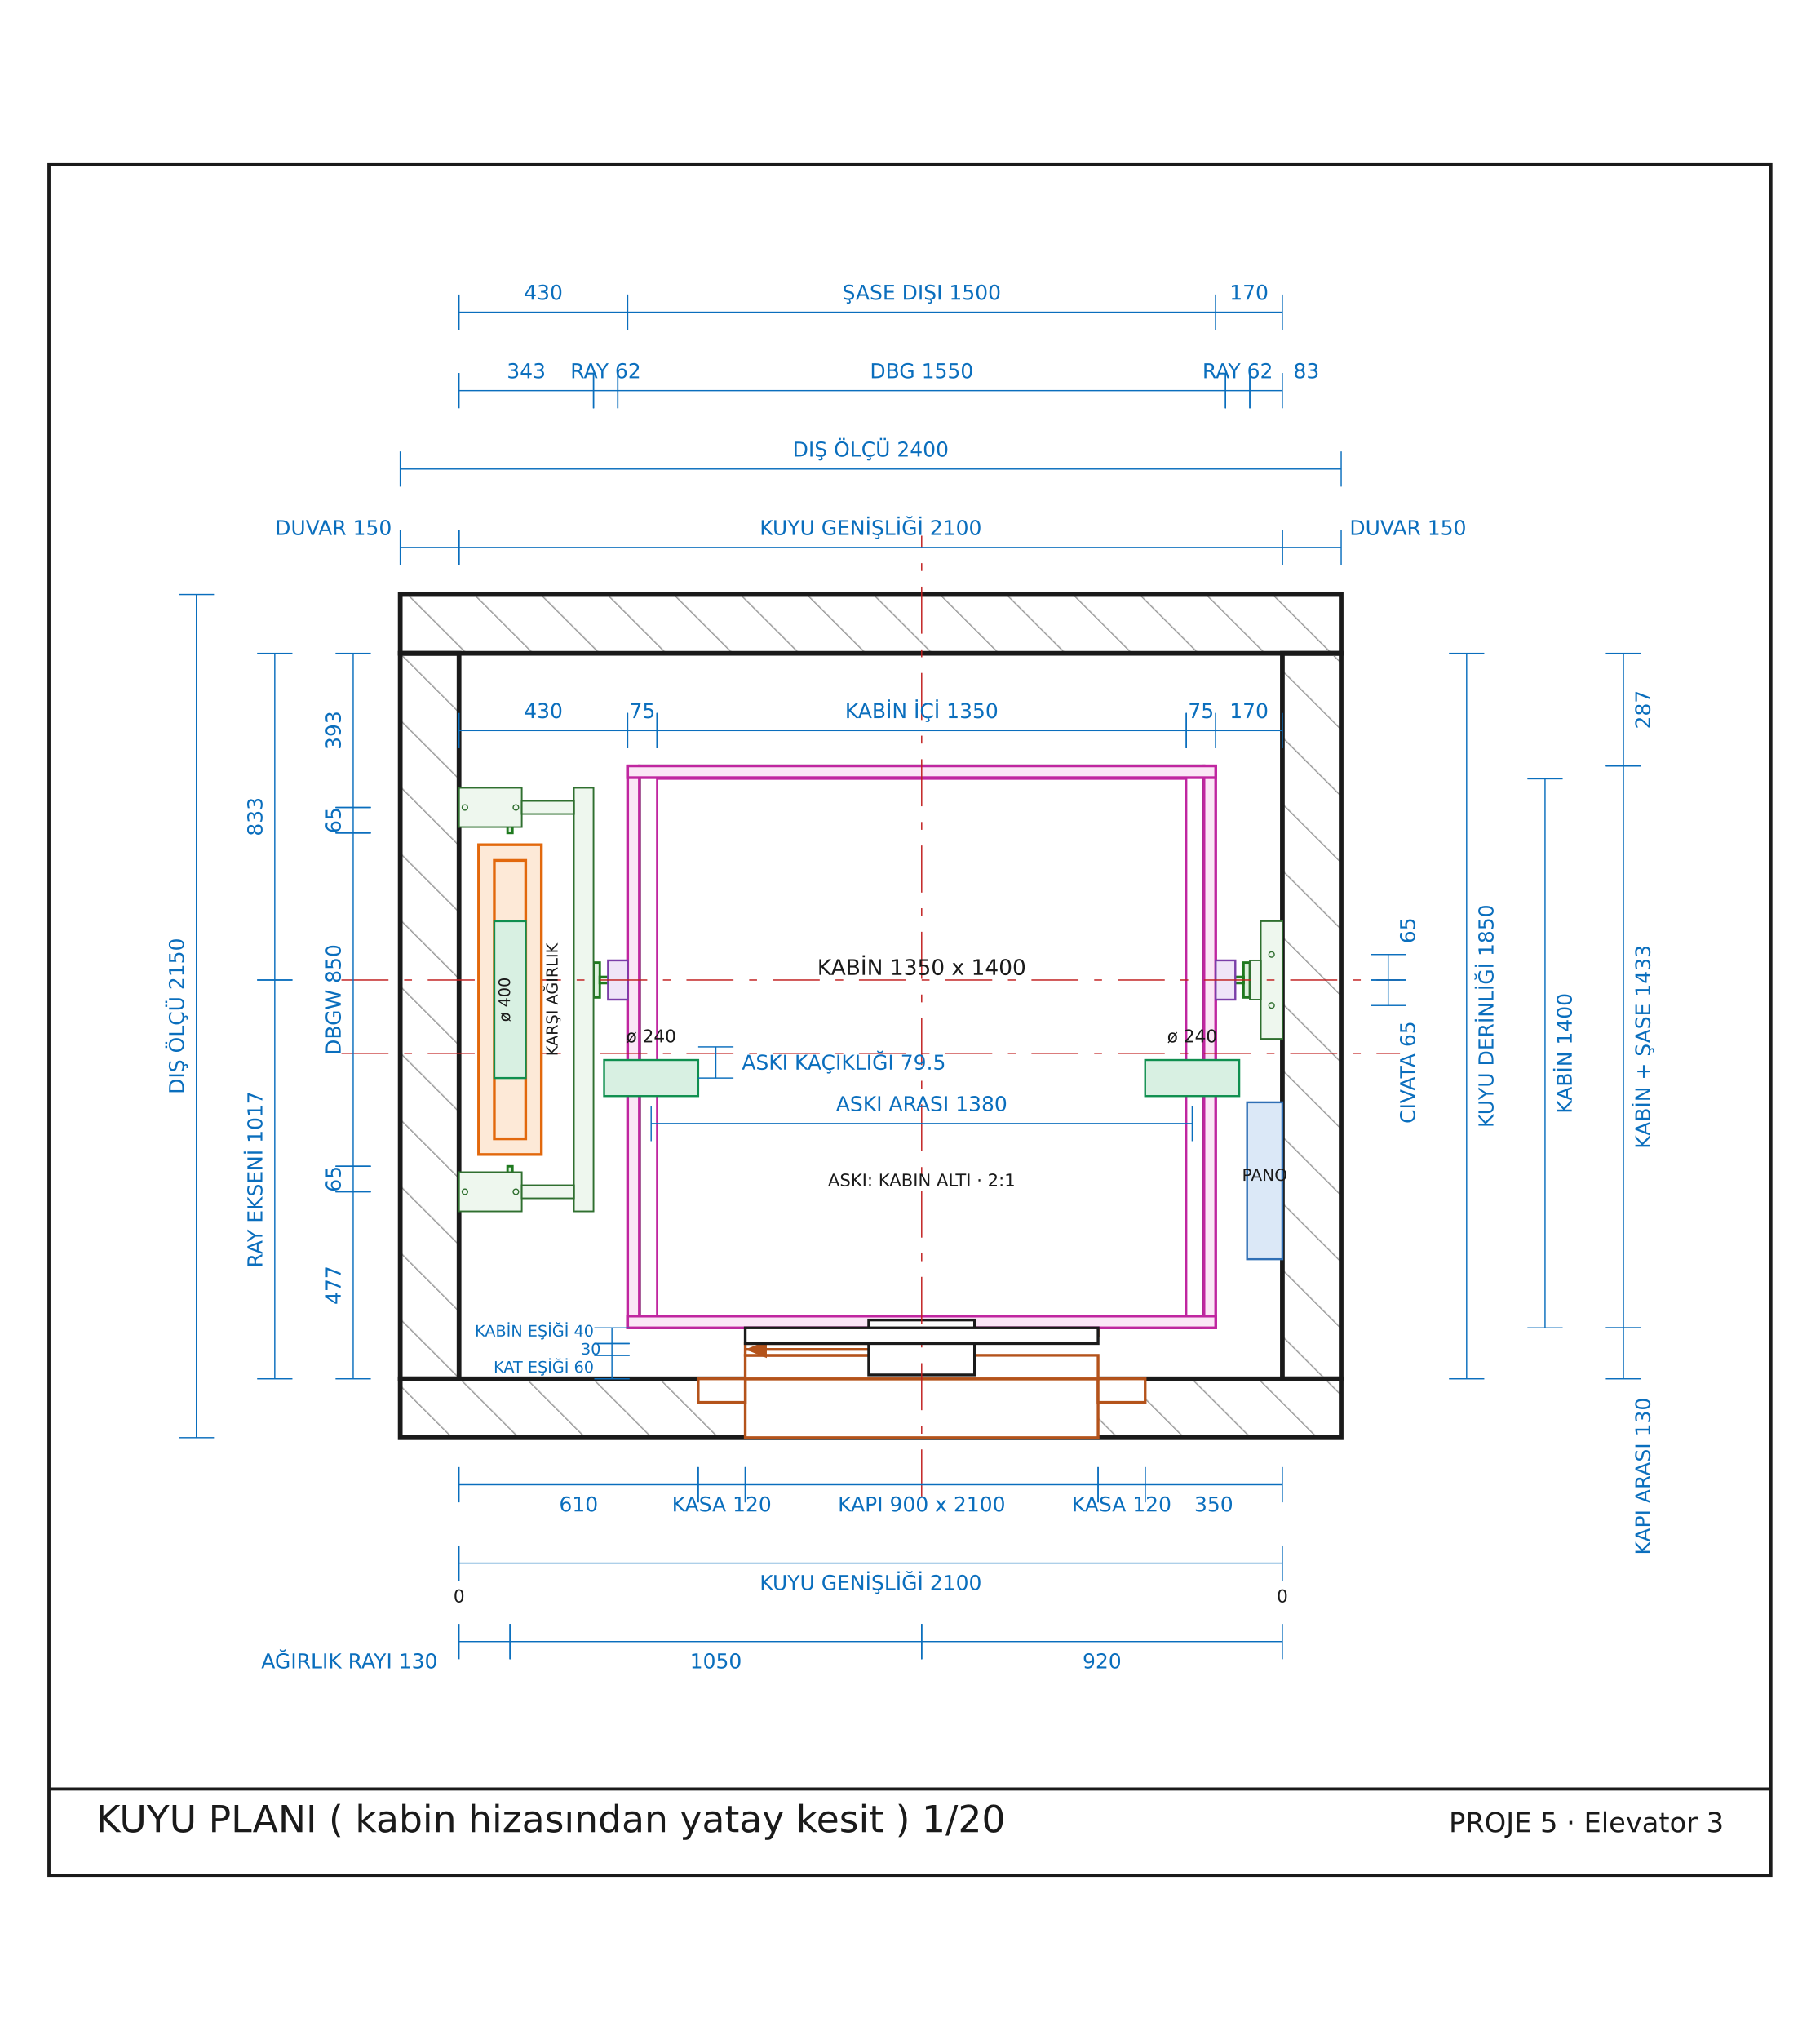
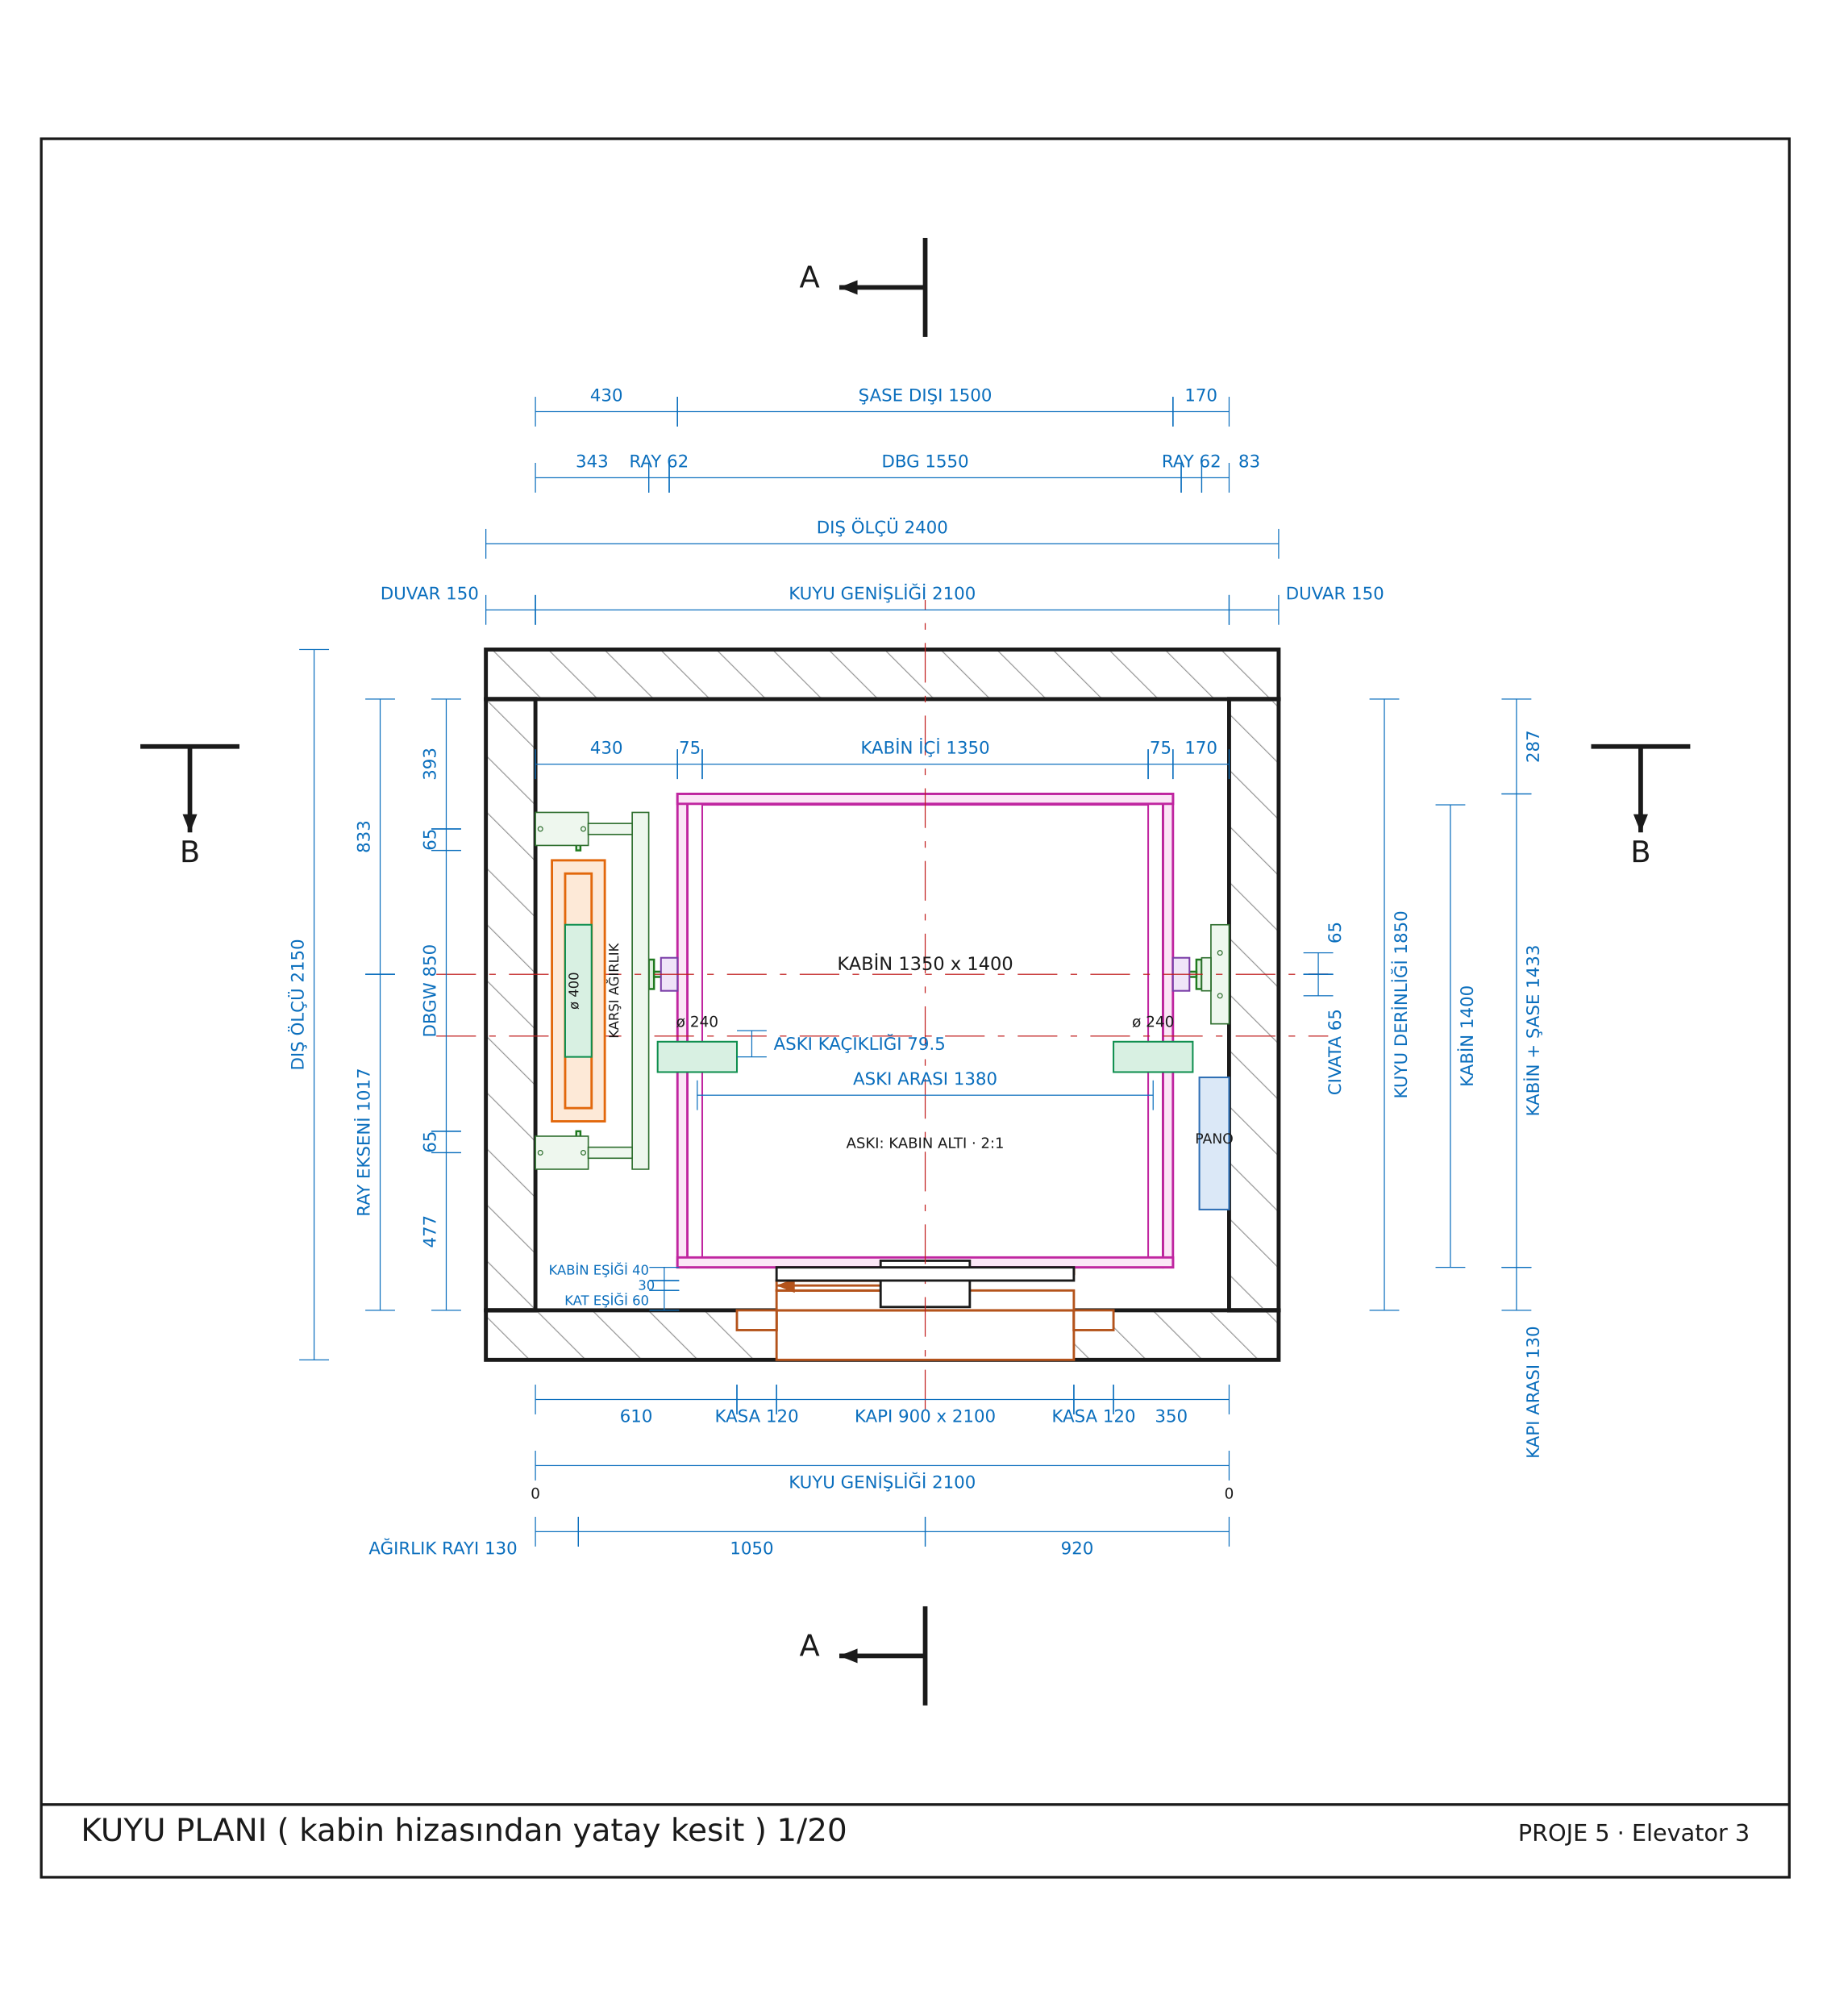
- <svg xmlns="http://www.w3.org/2000/svg" viewBox="-1166 -3516 4632 5202" width="232mm" height="260mm">
+ <svg xmlns="http://www.w3.org/2000/svg" viewBox="-1616 -3966 5532 6102" width="277mm" height="305mm">
  <defs>
    <pattern id="tarama" width="120" height="120" patternUnits="userSpaceOnUse" patternTransform="rotate(45)">
      <line x1="0" y1="0" x2="0" y2="120" stroke="#9a9a9a" stroke-width="6" />
    </pattern>
    <pattern id="tugla" width="240" height="120" patternUnits="userSpaceOnUse">
      <rect width="240" height="120" fill="#fdf3ee" />
      <path d="M0 0 H240 M0 60 H240 M120 0 V60 M0 60 V120 M240 60 V120" stroke="#c08a6a" stroke-width="5" fill="none" />
    </pattern>
  </defs>
  <rect x="-100000" y="-100000" width="200000" height="200000" fill="#ffffff" />
  <g transform="scale(1,-1)">
    <rect x="-150.0" y="-150.0" width="2400.0" height="150.0" fill="url(#tarama)" stroke="none" />
    <rect x="-150.0" y="-150.0" width="2400.0" height="150.0" fill="none" stroke="#1a1a1a" stroke-width="12" />
    <rect x="-150.0" y="1850.0" width="2400.0" height="150.0" fill="url(#tarama)" stroke="none" />
    <rect x="-150.0" y="1850.0" width="2400.0" height="150.0" fill="none" stroke="#1a1a1a" stroke-width="12" />
    <rect x="-150.0" y="0.0" width="150.0" height="1850.0" fill="url(#tarama)" stroke="none" />
    <rect x="-150.0" y="0.0" width="150.0" height="1850.0" fill="none" stroke="#1a1a1a" stroke-width="12" />
    <rect x="2100.0" y="0.0" width="150.0" height="1850.0" fill="url(#tarama)" stroke="none" />
    <rect x="2100.0" y="0.0" width="150.0" height="1850.0" fill="none" stroke="#1a1a1a" stroke-width="12" />
    <rect x="0.0" y="0.0" width="2100.0" height="1850.0" fill="none" stroke="#1a1a1a" stroke-width="6" />
    <rect x="730.0" y="-150.0" width="900.0" height="150.0" fill="#ffffff" stroke="#b4531b" stroke-width="7" />
    <rect x="610.0" y="-60.0" width="120.0" height="60.0" fill="#ffffff" stroke="#b4531b" stroke-width="7" />
    <rect x="1630.0" y="-60.0" width="120.0" height="60.0" fill="#ffffff" stroke="#b4531b" stroke-width="7" />
    <rect x="730.0" y="0.0" width="900.0" height="60.0" fill="#ffffff" stroke="#b4531b" stroke-width="7" />
    <rect x="730.0" y="60.0" width="450.0" height="30.0" fill="#ffffff" stroke="#b4531b" stroke-width="7" />
    <rect x="1180.0" y="110.0" width="450.0" height="30.0" fill="#ffffff" stroke="#b4531b" stroke-width="7" />
    <line x1="1045.0" y1="75.0" x2="730.0" y2="75.0" stroke="#b4531b" stroke-width="7" />
    <polygon points="730.0,75.0 785.0,53.0 785.0,97.0" fill="#b4531b" />
    <rect x="460.0" y="130.0" width="1440.0" height="1433.0" fill="#ffffff" stroke="#1a1a1a" stroke-width="7" />
    <rect x="505.0" y="130.0" width="1350.0" height="1400.0" fill="none" stroke="#c026a0" stroke-width="5" />
    <rect x="430.0" y="130.0" width="30.0" height="1433.0" fill="#fbe6f6" stroke="#c026a0" stroke-width="7" />
    <rect x="1900.0" y="130.0" width="30.0" height="1433.0" fill="#fbe6f6" stroke="#c026a0" stroke-width="7" />
    <rect x="430.0" y="130.0" width="1500.0" height="30.0" fill="#fbe6f6" stroke="#c026a0" stroke-width="7" />
    <rect x="430.0" y="1533.0" width="1500.0" height="30.0" fill="#fbe6f6" stroke="#c026a0" stroke-width="7" />
    <rect x="1045.0" y="10.0" width="270.0" height="140.0" fill="#ffffff" stroke="#1a1a1a" stroke-width="7" />
    <line x1="1180.0" y1="-300.0" x2="1180.0" y2="2150.0" stroke="#c01c1c" stroke-width="3" stroke-dasharray="120 40 20 40" />
    <line x1="-300.0" y1="830.0" x2="2400.0" y2="830.0" stroke="#c01c1c" stroke-width="3" stroke-dasharray="120 40 20 40" />
    <rect x="343.0" y="972.5" width="16.0" height="89.0" fill="#dff0df" stroke="#1f7a1f" stroke-width="6" />
    <rect x="359.0" y="1009.0" width="46.0" height="16.0" fill="#dff0df" stroke="#1f7a1f" stroke-width="6" />
    <rect x="293.0" y="427.0" width="50.0" height="1080.0" fill="#eef7ee" stroke="#2f6f2f" stroke-width="4" />
    <rect x="380.0" y="967.0" width="50.0" height="100.0" fill="#efe4f8" stroke="#7a3ea8" stroke-width="5" />
    <rect x="2001.0" y="972.5" width="16.0" height="89.0" fill="#dff0df" stroke="#1f7a1f" stroke-width="6" />
    <rect x="1955.0" y="1009.0" width="46.0" height="16.0" fill="#dff0df" stroke="#1f7a1f" stroke-width="6" />
    <rect x="2045.0" y="867.0" width="55.0" height="300.0" fill="#eef7ee" stroke="#2f6f2f" stroke-width="4" />
    <circle cx="2072.5" cy="952.0" r="7.0" fill="none" stroke="#2f6f2f" stroke-width="3" />
    <circle cx="2072.5" cy="1082.0" r="7.0" fill="none" stroke="#2f6f2f" stroke-width="3" />
    <rect x="2017.0" y="967.0" width="28.0" height="100.0" fill="#eef7ee" stroke="#2f6f2f" stroke-width="4" />
    <rect x="1930.0" y="967.0" width="50.0" height="100.0" fill="#efe4f8" stroke="#7a3ea8" stroke-width="5" />
    <line x1="-300.0" y1="1017.0" x2="2400.0" y2="1017.0" stroke="#c01c1c" stroke-width="3" stroke-dasharray="120 40 20 40" />
    <rect x="370.0" y="721.0" width="240.0" height="92.0" fill="#d8f0e2" stroke="#0f8f4f" stroke-width="5" />
    <g transform="translate(490.0,858.0) scale(1,-1) rotate(-0.0)">
      <text x="0" y="0" font-family="DejaVu Sans, Arial" font-size="45" fill="#1a1a1a" text-anchor="middle">ø 240</text>
    </g>
    <rect x="1750.0" y="721.0" width="240.0" height="92.0" fill="#d8f0e2" stroke="#0f8f4f" stroke-width="5" />
    <g transform="translate(1870.0,858.0) scale(1,-1) rotate(-0.0)">
      <text x="0" y="0" font-family="DejaVu Sans, Arial" font-size="45" fill="#1a1a1a" text-anchor="middle">ø 240</text>
    </g>
    <g transform="translate(1180.0,491.0) scale(1,-1) rotate(-0.0)">
      <text x="0" y="0" font-family="DejaVu Sans, Arial" font-size="44" fill="#1a1a1a" text-anchor="middle">ASKI:  KABIN ALTI  ·  2:1</text>
    </g>
    <rect x="50.0" y="572.0" width="160.0" height="790.0" fill="#fde9d7" stroke="#e2680c" stroke-width="7" />
    <rect x="90.0" y="612.0" width="80.0" height="710.0" fill="#fde9d7" stroke="#e2680c" stroke-width="7" />
    <rect x="95.0" y="1444.4" width="70.0" height="12.6" fill="#dff0df" stroke="#1f7a1f" stroke-width="6" />
    <rect x="123.7" y="1392.0" width="12.6" height="52.4" fill="#dff0df" stroke="#1f7a1f" stroke-width="6" />
    <rect x="0.0" y="1407.0" width="160.0" height="100.0" fill="#eef7ee" stroke="#2f6f2f" stroke-width="4" />
    <circle cx="15.0" cy="1457.0" r="7.0" fill="none" stroke="#2f6f2f" stroke-width="3" />
    <circle cx="145.0" cy="1457.0" r="7.0" fill="none" stroke="#2f6f2f" stroke-width="3" />
    <rect x="160.0" y="1440.3" width="133.0" height="33.3" fill="#eef7ee" stroke="#2f6f2f" stroke-width="4" />
    <rect x="95.0" y="477.0" width="70.0" height="12.6" fill="#dff0df" stroke="#1f7a1f" stroke-width="6" />
    <rect x="123.7" y="489.6" width="12.6" height="52.4" fill="#dff0df" stroke="#1f7a1f" stroke-width="6" />
    <rect x="0.0" y="427.0" width="160.0" height="100.0" fill="#eef7ee" stroke="#2f6f2f" stroke-width="4" />
    <circle cx="15.0" cy="477.0" r="7.0" fill="none" stroke="#2f6f2f" stroke-width="3" />
    <circle cx="145.0" cy="477.0" r="7.0" fill="none" stroke="#2f6f2f" stroke-width="3" />
    <rect x="160.0" y="460.3" width="133.0" height="33.3" fill="#eef7ee" stroke="#2f6f2f" stroke-width="4" />
    <rect x="90.0" y="767.0" width="80.0" height="400.0" fill="#d8f0e2" stroke="#0f8f4f" stroke-width="5" />
    <g transform="translate(130.0,967.0) scale(1,-1) rotate(-90.0)">
      <text x="0" y="0" font-family="DejaVu Sans, Arial" font-size="40" fill="#1a1a1a" text-anchor="middle">ø 400</text>
    </g>
    <rect x="2010.0" y="305.0" width="90.0" height="400.0" fill="#dbe8f7" stroke="#2f6fb5" stroke-width="5" />
    <g transform="translate(2055.0,505.0) scale(1,-1) rotate(-0.0)">
      <text x="0" y="0" font-family="DejaVu Sans, Arial" font-size="42" fill="#1a1a1a" text-anchor="middle">PANO</text>
    </g>
    <line x1="-150.0" y1="2120.0" x2="0.0" y2="2120.0" stroke="#0a6ebd" stroke-width="3" />
    <line x1="-150.0" y1="2075.0" x2="-150.0" y2="2165.0" stroke="#0a6ebd" stroke-width="3" />
    <line x1="0.0" y1="2075.0" x2="0.0" y2="2165.0" stroke="#0a6ebd" stroke-width="3" />
    <g transform="translate(-320.4,2151.8) scale(1,-1) rotate(-0.0)">
-       <text x="0" y="0" font-family="DejaVu Sans, Arial" font-size="52.0" fill="#0a6ebd" text-anchor="middle">DUVAR 150</text>
+       <text x="0" y="0" font-family="DejaVu Sans, Arial" font-size="52" fill="#0a6ebd" text-anchor="middle">DUVAR 150</text>
    </g>
    <line x1="0.0" y1="2120.0" x2="2100.0" y2="2120.0" stroke="#0a6ebd" stroke-width="3" />
    <line x1="0.0" y1="2075.0" x2="0.0" y2="2165.0" stroke="#0a6ebd" stroke-width="3" />
    <line x1="2100.0" y1="2075.0" x2="2100.0" y2="2165.0" stroke="#0a6ebd" stroke-width="3" />
    <g transform="translate(1050.0,2151.8) scale(1,-1) rotate(-0.0)">
-       <text x="0" y="0" font-family="DejaVu Sans, Arial" font-size="52.0" fill="#0a6ebd" text-anchor="middle">KUYU GENİŞLİĞİ 2100</text>
+       <text x="0" y="0" font-family="DejaVu Sans, Arial" font-size="52" fill="#0a6ebd" text-anchor="middle">KUYU GENİŞLİĞİ 2100</text>
    </g>
    <line x1="2100.0" y1="2120.0" x2="2250.0" y2="2120.0" stroke="#0a6ebd" stroke-width="3" />
    <line x1="2100.0" y1="2075.0" x2="2100.0" y2="2165.0" stroke="#0a6ebd" stroke-width="3" />
    <line x1="2250.0" y1="2075.0" x2="2250.0" y2="2165.0" stroke="#0a6ebd" stroke-width="3" />
    <g transform="translate(2420.4,2151.8) scale(1,-1) rotate(-0.0)">
-       <text x="0" y="0" font-family="DejaVu Sans, Arial" font-size="52.0" fill="#0a6ebd" text-anchor="middle">DUVAR 150</text>
+       <text x="0" y="0" font-family="DejaVu Sans, Arial" font-size="52" fill="#0a6ebd" text-anchor="middle">DUVAR 150</text>
    </g>
    <line x1="-150.0" y1="2320.0" x2="2250.0" y2="2320.0" stroke="#0a6ebd" stroke-width="3" />
    <line x1="-150.0" y1="2275.0" x2="-150.0" y2="2365.0" stroke="#0a6ebd" stroke-width="3" />
    <line x1="2250.0" y1="2275.0" x2="2250.0" y2="2365.0" stroke="#0a6ebd" stroke-width="3" />
    <g transform="translate(1050.0,2351.8) scale(1,-1) rotate(-0.0)">
-       <text x="0" y="0" font-family="DejaVu Sans, Arial" font-size="52.0" fill="#0a6ebd" text-anchor="middle">DIŞ ÖLÇÜ 2400</text>
+       <text x="0" y="0" font-family="DejaVu Sans, Arial" font-size="52" fill="#0a6ebd" text-anchor="middle">DIŞ ÖLÇÜ 2400</text>
    </g>
    <line x1="0.0" y1="2520.0" x2="343.0" y2="2520.0" stroke="#0a6ebd" stroke-width="3" />
    <line x1="0.0" y1="2475.0" x2="0.0" y2="2565.0" stroke="#0a6ebd" stroke-width="3" />
    <line x1="343.0" y1="2475.0" x2="343.0" y2="2565.0" stroke="#0a6ebd" stroke-width="3" />
    <g transform="translate(171.5,2551.8) scale(1,-1) rotate(-0.0)">
-       <text x="0" y="0" font-family="DejaVu Sans, Arial" font-size="52.0" fill="#0a6ebd" text-anchor="middle">343</text>
+       <text x="0" y="0" font-family="DejaVu Sans, Arial" font-size="52" fill="#0a6ebd" text-anchor="middle">343</text>
    </g>
    <line x1="343.0" y1="2520.0" x2="405.0" y2="2520.0" stroke="#0a6ebd" stroke-width="3" />
    <line x1="343.0" y1="2475.0" x2="343.0" y2="2565.0" stroke="#0a6ebd" stroke-width="3" />
    <line x1="405.0" y1="2475.0" x2="405.0" y2="2565.0" stroke="#0a6ebd" stroke-width="3" />
    <g transform="translate(374.0,2551.8) scale(1,-1) rotate(-0.0)">
-       <text x="0" y="0" font-family="DejaVu Sans, Arial" font-size="52.0" fill="#0a6ebd" text-anchor="middle">RAY 62</text>
+       <text x="0" y="0" font-family="DejaVu Sans, Arial" font-size="52" fill="#0a6ebd" text-anchor="middle">RAY 62</text>
    </g>
    <line x1="405.0" y1="2520.0" x2="1955.0" y2="2520.0" stroke="#0a6ebd" stroke-width="3" />
    <line x1="405.0" y1="2475.0" x2="405.0" y2="2565.0" stroke="#0a6ebd" stroke-width="3" />
    <line x1="1955.0" y1="2475.0" x2="1955.0" y2="2565.0" stroke="#0a6ebd" stroke-width="3" />
    <g transform="translate(1180.0,2551.8) scale(1,-1) rotate(-0.0)">
-       <text x="0" y="0" font-family="DejaVu Sans, Arial" font-size="52.0" fill="#0a6ebd" text-anchor="middle">DBG 1550</text>
+       <text x="0" y="0" font-family="DejaVu Sans, Arial" font-size="52" fill="#0a6ebd" text-anchor="middle">DBG 1550</text>
    </g>
    <line x1="1955.0" y1="2520.0" x2="2017.0" y2="2520.0" stroke="#0a6ebd" stroke-width="3" />
    <line x1="1955.0" y1="2475.0" x2="1955.0" y2="2565.0" stroke="#0a6ebd" stroke-width="3" />
    <line x1="2017.0" y1="2475.0" x2="2017.0" y2="2565.0" stroke="#0a6ebd" stroke-width="3" />
    <g transform="translate(1986.0,2551.8) scale(1,-1) rotate(-0.0)">
-       <text x="0" y="0" font-family="DejaVu Sans, Arial" font-size="52.0" fill="#0a6ebd" text-anchor="middle">RAY 62</text>
+       <text x="0" y="0" font-family="DejaVu Sans, Arial" font-size="52" fill="#0a6ebd" text-anchor="middle">RAY 62</text>
    </g>
    <line x1="2017.0" y1="2520.0" x2="2100.0" y2="2520.0" stroke="#0a6ebd" stroke-width="3" />
    <line x1="2017.0" y1="2475.0" x2="2017.0" y2="2565.0" stroke="#0a6ebd" stroke-width="3" />
    <line x1="2100.0" y1="2475.0" x2="2100.0" y2="2565.0" stroke="#0a6ebd" stroke-width="3" />
    <g transform="translate(2161.2,2551.8) scale(1,-1) rotate(-0.0)">
-       <text x="0" y="0" font-family="DejaVu Sans, Arial" font-size="52.0" fill="#0a6ebd" text-anchor="middle">83</text>
+       <text x="0" y="0" font-family="DejaVu Sans, Arial" font-size="52" fill="#0a6ebd" text-anchor="middle">83</text>
    </g>
    <line x1="0.0" y1="2720.0" x2="430.0" y2="2720.0" stroke="#0a6ebd" stroke-width="3" />
    <line x1="0.0" y1="2675.0" x2="0.0" y2="2765.0" stroke="#0a6ebd" stroke-width="3" />
    <line x1="430.0" y1="2675.0" x2="430.0" y2="2765.0" stroke="#0a6ebd" stroke-width="3" />
    <g transform="translate(215.0,2751.8) scale(1,-1) rotate(-0.0)">
-       <text x="0" y="0" font-family="DejaVu Sans, Arial" font-size="52.0" fill="#0a6ebd" text-anchor="middle">430</text>
+       <text x="0" y="0" font-family="DejaVu Sans, Arial" font-size="52" fill="#0a6ebd" text-anchor="middle">430</text>
    </g>
    <line x1="430.0" y1="2720.0" x2="1930.0" y2="2720.0" stroke="#0a6ebd" stroke-width="3" />
    <line x1="430.0" y1="2675.0" x2="430.0" y2="2765.0" stroke="#0a6ebd" stroke-width="3" />
    <line x1="1930.0" y1="2675.0" x2="1930.0" y2="2765.0" stroke="#0a6ebd" stroke-width="3" />
    <g transform="translate(1180.0,2751.8) scale(1,-1) rotate(-0.0)">
-       <text x="0" y="0" font-family="DejaVu Sans, Arial" font-size="52.0" fill="#0a6ebd" text-anchor="middle">ŞASE DIŞI 1500</text>
+       <text x="0" y="0" font-family="DejaVu Sans, Arial" font-size="52" fill="#0a6ebd" text-anchor="middle">ŞASE DIŞI 1500</text>
    </g>
    <line x1="1930.0" y1="2720.0" x2="2100.0" y2="2720.0" stroke="#0a6ebd" stroke-width="3" />
    <line x1="1930.0" y1="2675.0" x2="1930.0" y2="2765.0" stroke="#0a6ebd" stroke-width="3" />
    <line x1="2100.0" y1="2675.0" x2="2100.0" y2="2765.0" stroke="#0a6ebd" stroke-width="3" />
    <g transform="translate(2015.0,2751.8) scale(1,-1) rotate(-0.0)">
-       <text x="0" y="0" font-family="DejaVu Sans, Arial" font-size="52.0" fill="#0a6ebd" text-anchor="middle">170</text>
+       <text x="0" y="0" font-family="DejaVu Sans, Arial" font-size="52" fill="#0a6ebd" text-anchor="middle">170</text>
    </g>
    <line x1="0.0" y1="-270.0" x2="610.0" y2="-270.0" stroke="#0a6ebd" stroke-width="3" />
    <line x1="0.0" y1="-315.0" x2="0.0" y2="-225.0" stroke="#0a6ebd" stroke-width="3" />
    <line x1="610.0" y1="-315.0" x2="610.0" y2="-225.0" stroke="#0a6ebd" stroke-width="3" />
    <g transform="translate(305.0,-338.2) scale(1,-1) rotate(-0.0)">
-       <text x="0" y="0" font-family="DejaVu Sans, Arial" font-size="52.0" fill="#0a6ebd" text-anchor="middle">610</text>
+       <text x="0" y="0" font-family="DejaVu Sans, Arial" font-size="52" fill="#0a6ebd" text-anchor="middle">610</text>
    </g>
    <line x1="610.0" y1="-270.0" x2="730.0" y2="-270.0" stroke="#0a6ebd" stroke-width="3" />
    <line x1="610.0" y1="-315.0" x2="610.0" y2="-225.0" stroke="#0a6ebd" stroke-width="3" />
    <line x1="730.0" y1="-315.0" x2="730.0" y2="-225.0" stroke="#0a6ebd" stroke-width="3" />
    <g transform="translate(670.0,-338.2) scale(1,-1) rotate(-0.0)">
-       <text x="0" y="0" font-family="DejaVu Sans, Arial" font-size="52.0" fill="#0a6ebd" text-anchor="middle">KASA 120</text>
+       <text x="0" y="0" font-family="DejaVu Sans, Arial" font-size="52" fill="#0a6ebd" text-anchor="middle">KASA 120</text>
    </g>
    <line x1="730.0" y1="-270.0" x2="1630.0" y2="-270.0" stroke="#0a6ebd" stroke-width="3" />
    <line x1="730.0" y1="-315.0" x2="730.0" y2="-225.0" stroke="#0a6ebd" stroke-width="3" />
    <line x1="1630.0" y1="-315.0" x2="1630.0" y2="-225.0" stroke="#0a6ebd" stroke-width="3" />
    <g transform="translate(1180.0,-338.2) scale(1,-1) rotate(-0.0)">
-       <text x="0" y="0" font-family="DejaVu Sans, Arial" font-size="52.0" fill="#0a6ebd" text-anchor="middle">KAPI 900 x 2100</text>
+       <text x="0" y="0" font-family="DejaVu Sans, Arial" font-size="52" fill="#0a6ebd" text-anchor="middle">KAPI 900 x 2100</text>
    </g>
    <line x1="1630.0" y1="-270.0" x2="1750.0" y2="-270.0" stroke="#0a6ebd" stroke-width="3" />
    <line x1="1630.0" y1="-315.0" x2="1630.0" y2="-225.0" stroke="#0a6ebd" stroke-width="3" />
    <line x1="1750.0" y1="-315.0" x2="1750.0" y2="-225.0" stroke="#0a6ebd" stroke-width="3" />
    <g transform="translate(1690.0,-338.2) scale(1,-1) rotate(-0.0)">
-       <text x="0" y="0" font-family="DejaVu Sans, Arial" font-size="52.0" fill="#0a6ebd" text-anchor="middle">KASA 120</text>
+       <text x="0" y="0" font-family="DejaVu Sans, Arial" font-size="52" fill="#0a6ebd" text-anchor="middle">KASA 120</text>
    </g>
    <line x1="1750.0" y1="-270.0" x2="2100.0" y2="-270.0" stroke="#0a6ebd" stroke-width="3" />
    <line x1="1750.0" y1="-315.0" x2="1750.0" y2="-225.0" stroke="#0a6ebd" stroke-width="3" />
    <line x1="2100.0" y1="-315.0" x2="2100.0" y2="-225.0" stroke="#0a6ebd" stroke-width="3" />
    <g transform="translate(1925.0,-338.2) scale(1,-1) rotate(-0.0)">
-       <text x="0" y="0" font-family="DejaVu Sans, Arial" font-size="52.0" fill="#0a6ebd" text-anchor="middle">350</text>
+       <text x="0" y="0" font-family="DejaVu Sans, Arial" font-size="52" fill="#0a6ebd" text-anchor="middle">350</text>
    </g>
    <line x1="0.0" y1="-470.0" x2="2100.0" y2="-470.0" stroke="#0a6ebd" stroke-width="3" />
    <line x1="0.0" y1="-515.0" x2="0.0" y2="-425.0" stroke="#0a6ebd" stroke-width="3" />
    <line x1="2100.0" y1="-515.0" x2="2100.0" y2="-425.0" stroke="#0a6ebd" stroke-width="3" />
    <g transform="translate(1050.0,-538.2) scale(1,-1) rotate(-0.0)">
-       <text x="0" y="0" font-family="DejaVu Sans, Arial" font-size="52.0" fill="#0a6ebd" text-anchor="middle">KUYU GENİŞLİĞİ 2100</text>
+       <text x="0" y="0" font-family="DejaVu Sans, Arial" font-size="52" fill="#0a6ebd" text-anchor="middle">KUYU GENİŞLİĞİ 2100</text>
    </g>
    <line x1="0.0" y1="-670.0" x2="130.0" y2="-670.0" stroke="#0a6ebd" stroke-width="3" />
    <line x1="0.0" y1="-715.0" x2="0.0" y2="-625.0" stroke="#0a6ebd" stroke-width="3" />
    <line x1="130.0" y1="-715.0" x2="130.0" y2="-625.0" stroke="#0a6ebd" stroke-width="3" />
    <g transform="translate(-279.6,-738.2) scale(1,-1) rotate(-0.0)">
-       <text x="0" y="0" font-family="DejaVu Sans, Arial" font-size="52.0" fill="#0a6ebd" text-anchor="middle">AĞIRLIK RAYI 130</text>
+       <text x="0" y="0" font-family="DejaVu Sans, Arial" font-size="52" fill="#0a6ebd" text-anchor="middle">AĞIRLIK RAYI 130</text>
    </g>
    <line x1="130.0" y1="-670.0" x2="1180.0" y2="-670.0" stroke="#0a6ebd" stroke-width="3" />
    <line x1="130.0" y1="-715.0" x2="130.0" y2="-625.0" stroke="#0a6ebd" stroke-width="3" />
    <line x1="1180.0" y1="-715.0" x2="1180.0" y2="-625.0" stroke="#0a6ebd" stroke-width="3" />
    <g transform="translate(655.0,-738.2) scale(1,-1) rotate(-0.0)">
-       <text x="0" y="0" font-family="DejaVu Sans, Arial" font-size="52.0" fill="#0a6ebd" text-anchor="middle">1050</text>
+       <text x="0" y="0" font-family="DejaVu Sans, Arial" font-size="52" fill="#0a6ebd" text-anchor="middle">1050</text>
    </g>
    <line x1="1180.0" y1="-670.0" x2="2100.0" y2="-670.0" stroke="#0a6ebd" stroke-width="3" />
    <line x1="1180.0" y1="-715.0" x2="1180.0" y2="-625.0" stroke="#0a6ebd" stroke-width="3" />
    <line x1="2100.0" y1="-715.0" x2="2100.0" y2="-625.0" stroke="#0a6ebd" stroke-width="3" />
    <g transform="translate(1640.0,-738.2) scale(1,-1) rotate(-0.0)">
-       <text x="0" y="0" font-family="DejaVu Sans, Arial" font-size="52.0" fill="#0a6ebd" text-anchor="middle">920</text>
+       <text x="0" y="0" font-family="DejaVu Sans, Arial" font-size="52" fill="#0a6ebd" text-anchor="middle">920</text>
    </g>
    <line x1="-270.0" y1="0.0" x2="-270.0" y2="477.0" stroke="#0a6ebd" stroke-width="3" />
    <line x1="-315.0" y1="0.0" x2="-225.0" y2="0.0" stroke="#0a6ebd" stroke-width="3" />
    <line x1="-315.0" y1="477.0" x2="-225.0" y2="477.0" stroke="#0a6ebd" stroke-width="3" />
    <g transform="translate(-301.8,238.5) scale(1,-1) rotate(-90.0)">
-       <text x="0" y="0" font-family="DejaVu Sans, Arial" font-size="52.0" fill="#0a6ebd" text-anchor="middle">477</text>
+       <text x="0" y="0" font-family="DejaVu Sans, Arial" font-size="52" fill="#0a6ebd" text-anchor="middle">477</text>
    </g>
    <line x1="-270.0" y1="477.0" x2="-270.0" y2="542.0" stroke="#0a6ebd" stroke-width="3" />
    <line x1="-315.0" y1="477.0" x2="-225.0" y2="477.0" stroke="#0a6ebd" stroke-width="3" />
    <line x1="-315.0" y1="542.0" x2="-225.0" y2="542.0" stroke="#0a6ebd" stroke-width="3" />
    <g transform="translate(-301.8,509.5) scale(1,-1) rotate(-90.0)">
-       <text x="0" y="0" font-family="DejaVu Sans, Arial" font-size="52.0" fill="#0a6ebd" text-anchor="middle">65</text>
+       <text x="0" y="0" font-family="DejaVu Sans, Arial" font-size="52" fill="#0a6ebd" text-anchor="middle">65</text>
    </g>
    <line x1="-270.0" y1="542.0" x2="-270.0" y2="1392.0" stroke="#0a6ebd" stroke-width="3" />
    <line x1="-315.0" y1="542.0" x2="-225.0" y2="542.0" stroke="#0a6ebd" stroke-width="3" />
    <line x1="-315.0" y1="1392.0" x2="-225.0" y2="1392.0" stroke="#0a6ebd" stroke-width="3" />
    <g transform="translate(-301.8,967.0) scale(1,-1) rotate(-90.0)">
-       <text x="0" y="0" font-family="DejaVu Sans, Arial" font-size="52.0" fill="#0a6ebd" text-anchor="middle">DBGW 850</text>
+       <text x="0" y="0" font-family="DejaVu Sans, Arial" font-size="52" fill="#0a6ebd" text-anchor="middle">DBGW 850</text>
    </g>
    <line x1="-270.0" y1="1392.0" x2="-270.0" y2="1457.0" stroke="#0a6ebd" stroke-width="3" />
    <line x1="-315.0" y1="1392.0" x2="-225.0" y2="1392.0" stroke="#0a6ebd" stroke-width="3" />
    <line x1="-315.0" y1="1457.0" x2="-225.0" y2="1457.0" stroke="#0a6ebd" stroke-width="3" />
    <g transform="translate(-301.8,1424.5) scale(1,-1) rotate(-90.0)">
-       <text x="0" y="0" font-family="DejaVu Sans, Arial" font-size="52.0" fill="#0a6ebd" text-anchor="middle">65</text>
+       <text x="0" y="0" font-family="DejaVu Sans, Arial" font-size="52" fill="#0a6ebd" text-anchor="middle">65</text>
    </g>
    <line x1="-270.0" y1="1457.0" x2="-270.0" y2="1850.0" stroke="#0a6ebd" stroke-width="3" />
    <line x1="-315.0" y1="1457.0" x2="-225.0" y2="1457.0" stroke="#0a6ebd" stroke-width="3" />
    <line x1="-315.0" y1="1850.0" x2="-225.0" y2="1850.0" stroke="#0a6ebd" stroke-width="3" />
    <g transform="translate(-301.8,1653.5) scale(1,-1) rotate(-90.0)">
-       <text x="0" y="0" font-family="DejaVu Sans, Arial" font-size="52.0" fill="#0a6ebd" text-anchor="middle">393</text>
+       <text x="0" y="0" font-family="DejaVu Sans, Arial" font-size="52" fill="#0a6ebd" text-anchor="middle">393</text>
    </g>
    <line x1="-470.0" y1="0.0" x2="-470.0" y2="1017.0" stroke="#0a6ebd" stroke-width="3" />
    <line x1="-515.0" y1="0.0" x2="-425.0" y2="0.0" stroke="#0a6ebd" stroke-width="3" />
    <line x1="-515.0" y1="1017.0" x2="-425.0" y2="1017.0" stroke="#0a6ebd" stroke-width="3" />
    <g transform="translate(-501.8,508.5) scale(1,-1) rotate(-90.0)">
-       <text x="0" y="0" font-family="DejaVu Sans, Arial" font-size="52.0" fill="#0a6ebd" text-anchor="middle">RAY EKSENİ 1017</text>
+       <text x="0" y="0" font-family="DejaVu Sans, Arial" font-size="52" fill="#0a6ebd" text-anchor="middle">RAY EKSENİ 1017</text>
    </g>
    <line x1="-470.0" y1="1017.0" x2="-470.0" y2="1850.0" stroke="#0a6ebd" stroke-width="3" />
    <line x1="-515.0" y1="1017.0" x2="-425.0" y2="1017.0" stroke="#0a6ebd" stroke-width="3" />
    <line x1="-515.0" y1="1850.0" x2="-425.0" y2="1850.0" stroke="#0a6ebd" stroke-width="3" />
    <g transform="translate(-501.8,1433.5) scale(1,-1) rotate(-90.0)">
-       <text x="0" y="0" font-family="DejaVu Sans, Arial" font-size="52.0" fill="#0a6ebd" text-anchor="middle">833</text>
+       <text x="0" y="0" font-family="DejaVu Sans, Arial" font-size="52" fill="#0a6ebd" text-anchor="middle">833</text>
    </g>
    <line x1="-670.0" y1="-150.0" x2="-670.0" y2="2000.0" stroke="#0a6ebd" stroke-width="3" />
    <line x1="-715.0" y1="-150.0" x2="-625.0" y2="-150.0" stroke="#0a6ebd" stroke-width="3" />
    <line x1="-715.0" y1="2000.0" x2="-625.0" y2="2000.0" stroke="#0a6ebd" stroke-width="3" />
    <g transform="translate(-701.8,925.0) scale(1,-1) rotate(-90.0)">
-       <text x="0" y="0" font-family="DejaVu Sans, Arial" font-size="52.0" fill="#0a6ebd" text-anchor="middle">DIŞ ÖLÇÜ 2150</text>
+       <text x="0" y="0" font-family="DejaVu Sans, Arial" font-size="52" fill="#0a6ebd" text-anchor="middle">DIŞ ÖLÇÜ 2150</text>
    </g>
    <line x1="2370.0" y1="952.0" x2="2370.0" y2="1017.0" stroke="#0a6ebd" stroke-width="3" />
    <line x1="2325.0" y1="952.0" x2="2415.0" y2="952.0" stroke="#0a6ebd" stroke-width="3" />
    <line x1="2325.0" y1="1017.0" x2="2415.0" y2="1017.0" stroke="#0a6ebd" stroke-width="3" />
    <g transform="translate(2438.2,781.6) scale(1,-1) rotate(-90.0)">
-       <text x="0" y="0" font-family="DejaVu Sans, Arial" font-size="52.0" fill="#0a6ebd" text-anchor="middle">CIVATA 65</text>
+       <text x="0" y="0" font-family="DejaVu Sans, Arial" font-size="52" fill="#0a6ebd" text-anchor="middle">CIVATA 65</text>
    </g>
    <line x1="2370.0" y1="1017.0" x2="2370.0" y2="1082.0" stroke="#0a6ebd" stroke-width="3" />
    <line x1="2325.0" y1="1017.0" x2="2415.0" y2="1017.0" stroke="#0a6ebd" stroke-width="3" />
    <line x1="2325.0" y1="1082.0" x2="2415.0" y2="1082.0" stroke="#0a6ebd" stroke-width="3" />
    <g transform="translate(2438.2,1143.2) scale(1,-1) rotate(-90.0)">
-       <text x="0" y="0" font-family="DejaVu Sans, Arial" font-size="52.0" fill="#0a6ebd" text-anchor="middle">65</text>
+       <text x="0" y="0" font-family="DejaVu Sans, Arial" font-size="52" fill="#0a6ebd" text-anchor="middle">65</text>
    </g>
    <line x1="2570.0" y1="0.0" x2="2570.0" y2="1850.0" stroke="#0a6ebd" stroke-width="3" />
    <line x1="2525.0" y1="0.0" x2="2615.0" y2="0.0" stroke="#0a6ebd" stroke-width="3" />
    <line x1="2525.0" y1="1850.0" x2="2615.0" y2="1850.0" stroke="#0a6ebd" stroke-width="3" />
    <g transform="translate(2638.2,925.0) scale(1,-1) rotate(-90.0)">
-       <text x="0" y="0" font-family="DejaVu Sans, Arial" font-size="52.0" fill="#0a6ebd" text-anchor="middle">KUYU DERİNLİĞİ 1850</text>
+       <text x="0" y="0" font-family="DejaVu Sans, Arial" font-size="52" fill="#0a6ebd" text-anchor="middle">KUYU DERİNLİĞİ 1850</text>
    </g>
    <line x1="2770.0" y1="130.0" x2="2770.0" y2="1530.0" stroke="#0a6ebd" stroke-width="3" />
    <line x1="2725.0" y1="130.0" x2="2815.0" y2="130.0" stroke="#0a6ebd" stroke-width="3" />
    <line x1="2725.0" y1="1530.0" x2="2815.0" y2="1530.0" stroke="#0a6ebd" stroke-width="3" />
    <g transform="translate(2838.2,830.0) scale(1,-1) rotate(-90.0)">
-       <text x="0" y="0" font-family="DejaVu Sans, Arial" font-size="52.0" fill="#0a6ebd" text-anchor="middle">KABİN 1400</text>
+       <text x="0" y="0" font-family="DejaVu Sans, Arial" font-size="52" fill="#0a6ebd" text-anchor="middle">KABİN 1400</text>
    </g>
    <line x1="2970.0" y1="0.0" x2="2970.0" y2="130.0" stroke="#0a6ebd" stroke-width="3" />
    <line x1="2925.0" y1="0.0" x2="3015.0" y2="0.0" stroke="#0a6ebd" stroke-width="3" />
    <line x1="2925.0" y1="130.0" x2="3015.0" y2="130.0" stroke="#0a6ebd" stroke-width="3" />
    <g transform="translate(3038.2,-248.4) scale(1,-1) rotate(-90.0)">
-       <text x="0" y="0" font-family="DejaVu Sans, Arial" font-size="52.0" fill="#0a6ebd" text-anchor="middle">KAPI ARASI 130</text>
+       <text x="0" y="0" font-family="DejaVu Sans, Arial" font-size="52" fill="#0a6ebd" text-anchor="middle">KAPI ARASI 130</text>
    </g>
    <line x1="2970.0" y1="130.0" x2="2970.0" y2="1563.0" stroke="#0a6ebd" stroke-width="3" />
    <line x1="2925.0" y1="130.0" x2="3015.0" y2="130.0" stroke="#0a6ebd" stroke-width="3" />
    <line x1="2925.0" y1="1563.0" x2="3015.0" y2="1563.0" stroke="#0a6ebd" stroke-width="3" />
    <g transform="translate(3038.2,846.5) scale(1,-1) rotate(-90.0)">
-       <text x="0" y="0" font-family="DejaVu Sans, Arial" font-size="52.0" fill="#0a6ebd" text-anchor="middle">KABİN + ŞASE 1433</text>
+       <text x="0" y="0" font-family="DejaVu Sans, Arial" font-size="52" fill="#0a6ebd" text-anchor="middle">KABİN + ŞASE 1433</text>
    </g>
    <line x1="2970.0" y1="1563.0" x2="2970.0" y2="1850.0" stroke="#0a6ebd" stroke-width="3" />
    <line x1="2925.0" y1="1563.0" x2="3015.0" y2="1563.0" stroke="#0a6ebd" stroke-width="3" />
    <line x1="2925.0" y1="1850.0" x2="3015.0" y2="1850.0" stroke="#0a6ebd" stroke-width="3" />
    <g transform="translate(3038.2,1706.5) scale(1,-1) rotate(-90.0)">
-       <text x="0" y="0" font-family="DejaVu Sans, Arial" font-size="52.0" fill="#0a6ebd" text-anchor="middle">287</text>
+       <text x="0" y="0" font-family="DejaVu Sans, Arial" font-size="52" fill="#0a6ebd" text-anchor="middle">287</text>
    </g>
    <line x1="0.0" y1="1653.0" x2="430.0" y2="1653.0" stroke="#0a6ebd" stroke-width="3" />
    <line x1="0.0" y1="1608.0" x2="0.0" y2="1698.0" stroke="#0a6ebd" stroke-width="3" />
    <line x1="430.0" y1="1608.0" x2="430.0" y2="1698.0" stroke="#0a6ebd" stroke-width="3" />
    <g transform="translate(215.0,1684.8) scale(1,-1) rotate(-0.0)">
-       <text x="0" y="0" font-family="DejaVu Sans, Arial" font-size="52.0" fill="#0a6ebd" text-anchor="middle">430</text>
+       <text x="0" y="0" font-family="DejaVu Sans, Arial" font-size="52" fill="#0a6ebd" text-anchor="middle">430</text>
    </g>
    <line x1="430.0" y1="1653.0" x2="505.0" y2="1653.0" stroke="#0a6ebd" stroke-width="3" />
    <line x1="430.0" y1="1608.0" x2="430.0" y2="1698.0" stroke="#0a6ebd" stroke-width="3" />
    <line x1="505.0" y1="1608.0" x2="505.0" y2="1698.0" stroke="#0a6ebd" stroke-width="3" />
    <g transform="translate(467.5,1684.8) scale(1,-1) rotate(-0.0)">
-       <text x="0" y="0" font-family="DejaVu Sans, Arial" font-size="52.0" fill="#0a6ebd" text-anchor="middle">75</text>
+       <text x="0" y="0" font-family="DejaVu Sans, Arial" font-size="52" fill="#0a6ebd" text-anchor="middle">75</text>
    </g>
    <line x1="505.0" y1="1653.0" x2="1855.0" y2="1653.0" stroke="#0a6ebd" stroke-width="3" />
    <line x1="505.0" y1="1608.0" x2="505.0" y2="1698.0" stroke="#0a6ebd" stroke-width="3" />
    <line x1="1855.0" y1="1608.0" x2="1855.0" y2="1698.0" stroke="#0a6ebd" stroke-width="3" />
    <g transform="translate(1180.0,1684.8) scale(1,-1) rotate(-0.0)">
-       <text x="0" y="0" font-family="DejaVu Sans, Arial" font-size="52.0" fill="#0a6ebd" text-anchor="middle">KABİN İÇİ 1350</text>
+       <text x="0" y="0" font-family="DejaVu Sans, Arial" font-size="52" fill="#0a6ebd" text-anchor="middle">KABİN İÇİ 1350</text>
    </g>
    <line x1="1855.0" y1="1653.0" x2="1930.0" y2="1653.0" stroke="#0a6ebd" stroke-width="3" />
    <line x1="1855.0" y1="1608.0" x2="1855.0" y2="1698.0" stroke="#0a6ebd" stroke-width="3" />
    <line x1="1930.0" y1="1608.0" x2="1930.0" y2="1698.0" stroke="#0a6ebd" stroke-width="3" />
    <g transform="translate(1892.5,1684.8) scale(1,-1) rotate(-0.0)">
-       <text x="0" y="0" font-family="DejaVu Sans, Arial" font-size="52.0" fill="#0a6ebd" text-anchor="middle">75</text>
+       <text x="0" y="0" font-family="DejaVu Sans, Arial" font-size="52" fill="#0a6ebd" text-anchor="middle">75</text>
    </g>
    <line x1="1930.0" y1="1653.0" x2="2100.0" y2="1653.0" stroke="#0a6ebd" stroke-width="3" />
    <line x1="1930.0" y1="1608.0" x2="1930.0" y2="1698.0" stroke="#0a6ebd" stroke-width="3" />
    <line x1="2100.0" y1="1608.0" x2="2100.0" y2="1698.0" stroke="#0a6ebd" stroke-width="3" />
    <g transform="translate(2015.0,1684.8) scale(1,-1) rotate(-0.0)">
-       <text x="0" y="0" font-family="DejaVu Sans, Arial" font-size="52.0" fill="#0a6ebd" text-anchor="middle">170</text>
+       <text x="0" y="0" font-family="DejaVu Sans, Arial" font-size="52" fill="#0a6ebd" text-anchor="middle">170</text>
    </g>
    <line x1="390.0" y1="0.0" x2="390.0" y2="60.0" stroke="#0a6ebd" stroke-width="3" />
    <line x1="345.0" y1="0.0" x2="435.0" y2="0.0" stroke="#0a6ebd" stroke-width="3" />
    <line x1="345.0" y1="60.0" x2="435.0" y2="60.0" stroke="#0a6ebd" stroke-width="3" />
    <g transform="translate(216.0,16.0) scale(1,-1) rotate(-0.0)">
-       <text x="0" y="0" font-family="DejaVu Sans, Arial" font-size="40.0" fill="#0a6ebd" text-anchor="middle">KAT EŞİĞİ 60</text>
+       <text x="0" y="0" font-family="DejaVu Sans, Arial" font-size="40" fill="#0a6ebd" text-anchor="middle">KAT EŞİĞİ 60</text>
    </g>
    <line x1="390.0" y1="60.0" x2="390.0" y2="90.0" stroke="#0a6ebd" stroke-width="3" />
    <line x1="345.0" y1="60.0" x2="435.0" y2="60.0" stroke="#0a6ebd" stroke-width="3" />
    <line x1="345.0" y1="90.0" x2="435.0" y2="90.0" stroke="#0a6ebd" stroke-width="3" />
    <g transform="translate(336.0,62.0) scale(1,-1) rotate(-0.0)">
-       <text x="0" y="0" font-family="DejaVu Sans, Arial" font-size="40.0" fill="#0a6ebd" text-anchor="middle">30</text>
+       <text x="0" y="0" font-family="DejaVu Sans, Arial" font-size="40" fill="#0a6ebd" text-anchor="middle">30</text>
    </g>
    <line x1="390.0" y1="90.0" x2="390.0" y2="130.0" stroke="#0a6ebd" stroke-width="3" />
    <line x1="345.0" y1="90.0" x2="435.0" y2="90.0" stroke="#0a6ebd" stroke-width="3" />
    <line x1="345.0" y1="130.0" x2="435.0" y2="130.0" stroke="#0a6ebd" stroke-width="3" />
    <g transform="translate(192.0,108.0) scale(1,-1) rotate(-0.0)">
-       <text x="0" y="0" font-family="DejaVu Sans, Arial" font-size="40.0" fill="#0a6ebd" text-anchor="middle">KABİN EŞİĞİ 40</text>
+       <text x="0" y="0" font-family="DejaVu Sans, Arial" font-size="40" fill="#0a6ebd" text-anchor="middle">KABİN EŞİĞİ 40</text>
    </g>
    <line x1="490.0" y1="651.0" x2="1870.0" y2="651.0" stroke="#0a6ebd" stroke-width="3" />
    <line x1="490.0" y1="606.0" x2="490.0" y2="696.0" stroke="#0a6ebd" stroke-width="3" />
    <line x1="1870.0" y1="606.0" x2="1870.0" y2="696.0" stroke="#0a6ebd" stroke-width="3" />
    <g transform="translate(1180.0,682.8) scale(1,-1) rotate(-0.0)">
-       <text x="0" y="0" font-family="DejaVu Sans, Arial" font-size="52.0" fill="#0a6ebd" text-anchor="middle">ASKI ARASI 1380</text>
+       <text x="0" y="0" font-family="DejaVu Sans, Arial" font-size="52" fill="#0a6ebd" text-anchor="middle">ASKI ARASI 1380</text>
    </g>
    <line x1="655.0" y1="767.0" x2="655.0" y2="846.5" stroke="#0a6ebd" stroke-width="3" />
    <line x1="610.0" y1="767.0" x2="700.0" y2="767.0" stroke="#0a6ebd" stroke-width="3" />
    <line x1="610.0" y1="846.5" x2="700.0" y2="846.5" stroke="#0a6ebd" stroke-width="3" />
    <g transform="translate(981.4,788.5) scale(1,-1) rotate(-0.0)">
-       <text x="0" y="0" font-family="DejaVu Sans, Arial" font-size="52.0" fill="#0a6ebd" text-anchor="middle">ASKI KAÇIKLIĞI 79.5</text>
+       <text x="0" y="0" font-family="DejaVu Sans, Arial" font-size="52" fill="#0a6ebd" text-anchor="middle">ASKI KAÇIKLIĞI 79.5</text>
    </g>
    <rect x="730.0" y="90.0" width="900.0" height="40.0" fill="#ffffff" stroke="#1a1a1a" stroke-width="7" />
    <g transform="translate(1180.0,1030.0) scale(1,-1) rotate(-0.0)">
      <text x="0" y="0" font-family="DejaVu Sans, Arial" font-size="55" fill="#1a1a1a" text-anchor="middle">KABİN  1350 x 1400</text>
    </g>
    <g transform="translate(0.0,-570.0) scale(1,-1) rotate(-0.0)">
      <text x="0" y="0" font-family="DejaVu Sans, Arial" font-size="45" fill="#1a1a1a" text-anchor="middle">0</text>
    </g>
    <g transform="translate(2100.0,-570.0) scale(1,-1) rotate(-0.0)">
      <text x="0" y="0" font-family="DejaVu Sans, Arial" font-size="45" fill="#1a1a1a" text-anchor="middle">0</text>
    </g>
    <g transform="translate(251.5,967.0) scale(1,-1) rotate(-90.0)">
      <text x="0" y="0" font-family="DejaVu Sans, Arial" font-size="40" fill="#1a1a1a" text-anchor="middle">KARŞI AĞIRLIK</text>
    </g>
-     <rect x="-1046.0" y="-1266.0" width="4392.0" height="4362.0" fill="none" stroke="#1a1a1a" stroke-width="8" />
-     <line x1="-1046.0" y1="-1046.0" x2="3346.0" y2="-1046.0" stroke="#1a1a1a" stroke-width="8" />
-     <g transform="translate(-926.0,-1156.0) scale(1,-1) rotate(-0.0)">
+     <line x1="1180.0" y1="2946.0" x2="1180.0" y2="3246.0" stroke="#1a1a1a" stroke-width="14" />
+     <line x1="1180.0" y1="3096.0" x2="920.0" y2="3096.0" stroke="#1a1a1a" stroke-width="14" />
+     <polygon points="920.0,3096.0 975.0,3074.0 975.0,3118.0" fill="#1a1a1a" />
+     <g transform="translate(830.0,3096.0) scale(1,-1) rotate(-0.0)">
+       <text x="0" y="0" font-family="DejaVu Sans, Arial" font-size="90" fill="#1a1a1a" text-anchor="middle">A</text>
+     </g>
+     <line x1="1180.0" y1="-896.0" x2="1180.0" y2="-1196.0" stroke="#1a1a1a" stroke-width="14" />
+     <line x1="1180.0" y1="-1046.0" x2="920.0" y2="-1046.0" stroke="#1a1a1a" stroke-width="14" />
+     <polygon points="920.0,-1046.0 975.0,-1068.0 975.0,-1024.0" fill="#1a1a1a" />
+     <g transform="translate(830.0,-1046.0) scale(1,-1) rotate(-0.0)">
+       <text x="0" y="0" font-family="DejaVu Sans, Arial" font-size="90" fill="#1a1a1a" text-anchor="middle">A</text>
+     </g>
+     <line x1="-896.0" y1="1706.5" x2="-1196.0" y2="1706.5" stroke="#1a1a1a" stroke-width="14" />
+     <line x1="-1046.0" y1="1706.5" x2="-1046.0" y2="1446.5" stroke="#1a1a1a" stroke-width="14" />
+     <polygon points="-1046.0,1446.5 -1024.0,1501.5 -1068.0,1501.5" fill="#1a1a1a" />
+     <g transform="translate(-1046.0,1356.5) scale(1,-1) rotate(-0.0)">
+       <text x="0" y="0" font-family="DejaVu Sans, Arial" font-size="90" fill="#1a1a1a" text-anchor="middle">B</text>
+     </g>
+     <line x1="3196.0" y1="1706.5" x2="3496.0" y2="1706.5" stroke="#1a1a1a" stroke-width="14" />
+     <line x1="3346.0" y1="1706.5" x2="3346.0" y2="1446.5" stroke="#1a1a1a" stroke-width="14" />
+     <polygon points="3346.0,1446.5 3368.0,1501.5 3324.0,1501.5" fill="#1a1a1a" />
+     <g transform="translate(3346.0,1356.5) scale(1,-1) rotate(-0.0)">
+       <text x="0" y="0" font-family="DejaVu Sans, Arial" font-size="90" fill="#1a1a1a" text-anchor="middle">B</text>
+     </g>
+     <rect x="-1496.0" y="-1716.0" width="5292.0" height="5262.0" fill="none" stroke="#1a1a1a" stroke-width="8" />
+     <line x1="-1496.0" y1="-1496.0" x2="3796.0" y2="-1496.0" stroke="#1a1a1a" stroke-width="8" />
+     <g transform="translate(-1376.0,-1606.0) scale(1,-1) rotate(-0.0)">
      <text x="0" y="0" font-family="DejaVu Sans, Arial" font-size="95" fill="#1a1a1a" text-anchor="start">KUYU PLANI  ( kabin hizasından yatay kesit )   1/20</text>
    </g>
-     <g transform="translate(3226.0,-1156.0) scale(1,-1) rotate(-0.0)">
+     <g transform="translate(3676.0,-1606.0) scale(1,-1) rotate(-0.0)">
      <text x="0" y="0" font-family="DejaVu Sans, Arial" font-size="70" fill="#1a1a1a" text-anchor="end">PROJE 5  ·  Elevator 3</text>
    </g>
  </g>
</svg>
